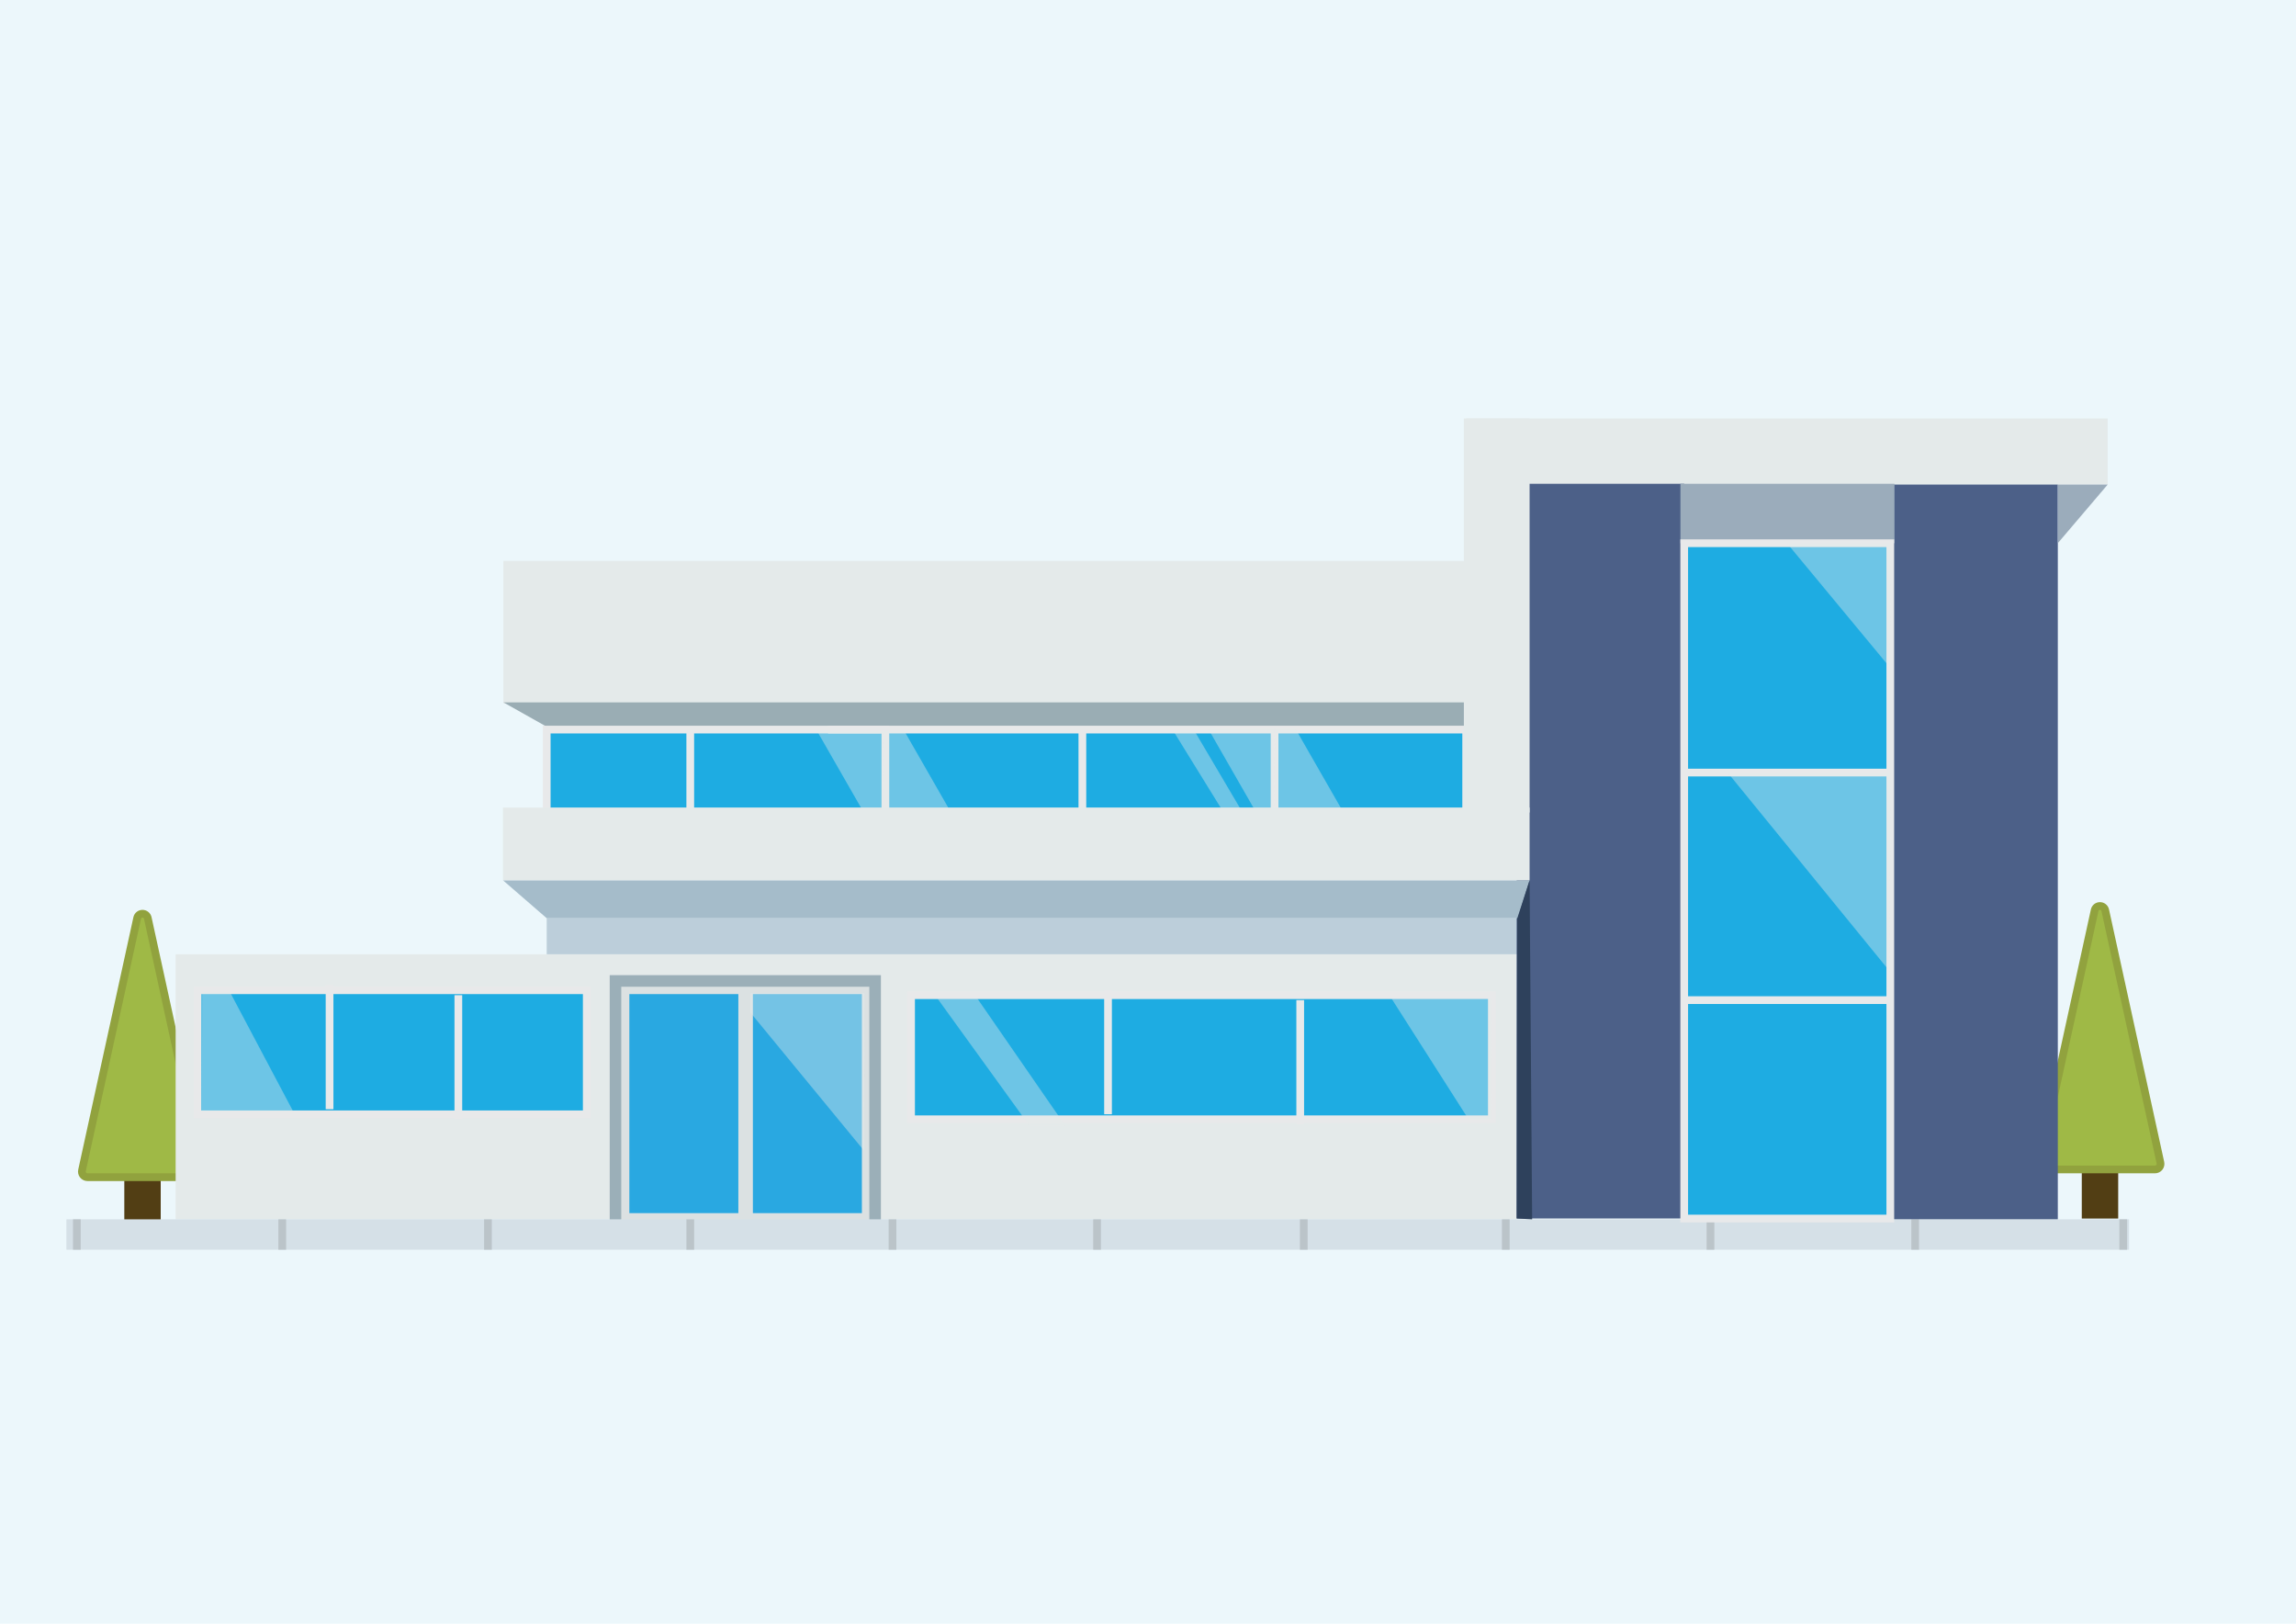
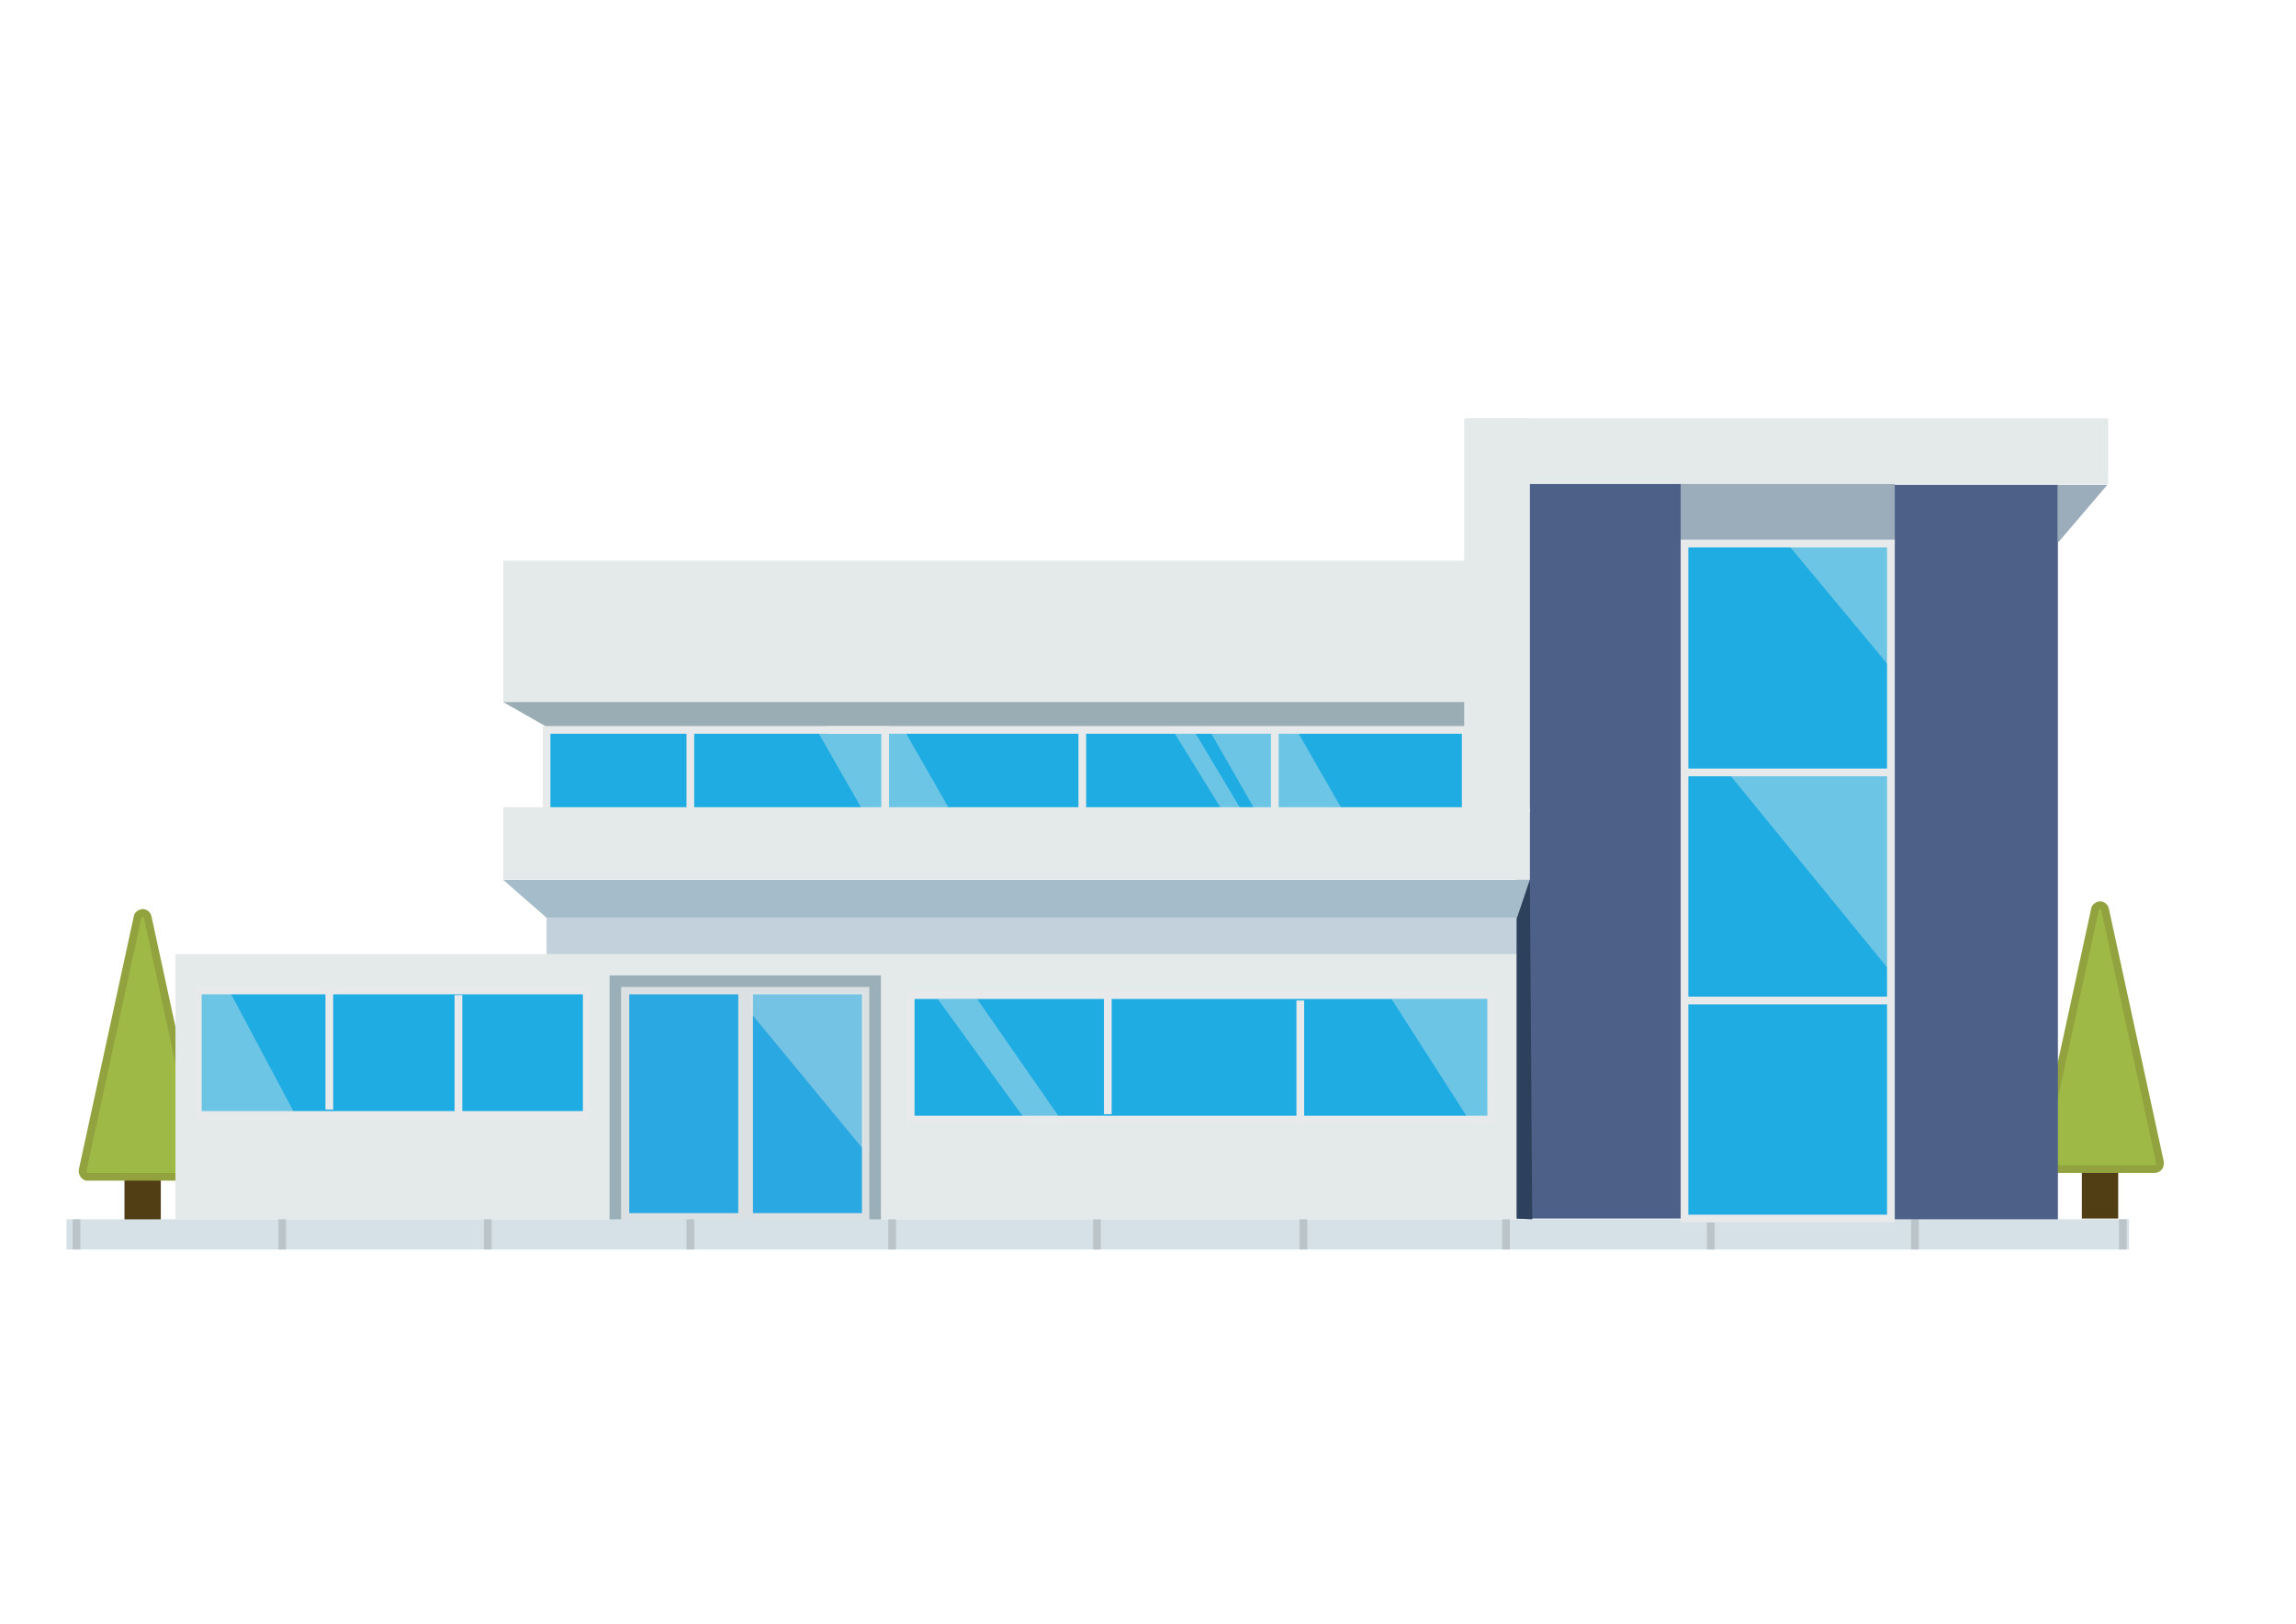
- <svg xmlns="http://www.w3.org/2000/svg" id="Ebene_1" data-name="Ebene 1" viewBox="0 0 297 210">
-   <defs>
-     <style>
-       .cls-1 {
-         fill: #d0ebf6;
-       }
- 
-       .cls-1, .cls-17 {
-         opacity: 0.4;
-       }
- 
-       .cls-2 {
-         fill: #523e14;
-       }
- 
-       .cls-3 {
-         fill: #9fb946;
-         stroke: #91a23e;
-         stroke-linecap: round;
-         stroke-linejoin: round;
-       }
- 
-       .cls-17, .cls-4 {
-         fill: #e4eaea;
-       }
- 
-       .cls-14, .cls-5 {
-         fill: #a5bcca;
-       }
- 
-       .cls-5 {
-         opacity: 0.68;
-       }
- 
-       .cls-6 {
-         fill: #9aadb4;
-       }
- 
-       .cls-7 {
-         fill: #1eace2;
-       }
- 
-       .cls-7, .cls-8 {
-         stroke: #e8e9ea;
-       }
- 
-       .cls-10, .cls-12, .cls-7, .cls-8, .cls-9 {
-         stroke-miterlimit: 10;
-       }
- 
-       .cls-10, .cls-12, .cls-8 {
-         fill: none;
-       }
- 
-       .cls-9 {
-         fill: #29a8e1;
-         stroke: #dbe1e2;
-       }
- 
-       .cls-10 {
-         stroke: #9bafb8;
-         stroke-width: 1.5px;
-       }
- 
-       .cls-11 {
-         fill: #d5e0e7;
-       }
- 
-       .cls-12 {
-         stroke: #bbc4c9;
-       }
- 
-       .cls-13 {
-         fill: #4c6088;
-       }
- 
-       .cls-15 {
-         fill: #9bacbb;
-       }
- 
-       .cls-16 {
-         fill: #2e415c;
-       }
-     </style>
-   </defs>
-   <rect class="cls-1" width="297" height="210" />
+ <svg xmlns="http://www.w3.org/2000/svg" version="1.1" id="Ebene_1" x="0px" y="0px" viewBox="0 0 297 210" style="enable-background:new 0 0 297 210;" xml:space="preserve">
+   <style type="text/css">
+ 	.st0{fill:#523E14;}
+ 	.st1{fill:#9FB946;stroke:#91A23E;stroke-linecap:round;stroke-linejoin:round;}
+ 	.st2{fill:#E4EAEA;}
+ 	.st3{opacity:0.68;fill:#A5BCCA;enable-background:new    ;}
+ 	.st4{fill:#9AADB4;}
+ 	.st5{fill:#1EACE2;stroke:#E8E9EA;stroke-miterlimit:10;}
+ 	.st6{fill:none;stroke:#E8E9EA;stroke-miterlimit:10;}
+ 	.st7{fill:#29A8E1;stroke:#DBE1E2;stroke-miterlimit:10;}
+ 	.st8{fill:none;stroke:#9BAFB8;stroke-width:1.5;stroke-miterlimit:10;}
+ 	.st9{fill:#D5E0E7;}
+ 	.st10{fill:none;stroke:#BBC4C9;stroke-miterlimit:10;}
+ 	.st11{fill:#4C6088;}
+ 	.st12{fill:#A5BCCA;}
+ 	.st13{fill:#9BACBB;}
+ 	.st14{fill:#2E415C;}
+ 	.st15{opacity:0.4;fill:#E4EAEA;enable-background:new    ;}
+ </style>
  <g>
-     <rect class="cls-2" x="16.08" y="152.25" width="4.71" height="6.35" />
-     <path class="cls-3" d="M11.31,152.25H25.55a.72.72,0,0,0,.7-.88l-7.14-32.66a.7.7,0,0,0-1.36,0l-7.14,32.66A.72.72,0,0,0,11.31,152.25Z" />
+     <rect x="16.1" y="152.2" class="st0" width="4.7" height="6.4" />
+     <path class="st1" d="M11.3,152.2h14.2c0.4,0,0.7-0.3,0.7-0.7c0-0.1,0-0.1,0-0.2l-7.1-32.7c-0.1-0.4-0.5-0.6-0.8-0.5   c-0.3,0.1-0.5,0.3-0.5,0.5l-7.1,32.7c-0.1,0.4,0.2,0.8,0.5,0.9C11.2,152.2,11.3,152.2,11.3,152.2z" />
  </g>
  <g>
-     <rect class="cls-2" x="269.29" y="151.25" width="4.71" height="6.35" />
-     <path class="cls-3" d="M264.53,151.25h14.23a.72.72,0,0,0,.7-.88l-7.14-32.66a.7.7,0,0,0-1.36,0l-7.14,32.66A.72.72,0,0,0,264.53,151.25Z" />
+     <rect x="269.3" y="151.2" class="st0" width="4.7" height="6.4" />
+     <path class="st1" d="M264.5,151.2h14.2c0.4,0,0.7-0.3,0.7-0.7c0-0.1,0-0.1,0-0.2l-7.1-32.7c-0.1-0.4-0.5-0.6-0.8-0.5   c-0.3,0.1-0.5,0.3-0.5,0.5l-7.1,32.7c-0.1,0.4,0.2,0.8,0.5,0.9C264.4,151.2,264.5,151.3,264.5,151.2z" />
  </g>
-   <rect class="cls-4" x="22.72" y="123.43" width="175.47" height="34.27" />
-   <rect class="cls-5" x="70.72" y="118.75" width="127.46" height="4.67" />
-   <rect class="cls-4" x="65.12" y="72.54" width="124.55" height="18.43" />
-   <polyline class="cls-6" points="70.72 93.99 189.66 93.99 189.66 90.84 65.12 90.84" />
+   <rect x="22.7" y="123.4" class="st2" width="175.5" height="34.3" />
+   <rect x="70.7" y="118.7" class="st3" width="127.5" height="4.7" />
+   <rect x="65.1" y="72.5" class="st2" width="124.6" height="18.4" />
+   <polyline class="st4" points="70.7,94 189.7,94 189.7,90.8 65.1,90.8 " />
  <g>
-     <rect class="cls-7" x="70.72" y="94.36" width="118.94" height="10.64" />
-     <line class="cls-8" x1="89.29" y1="105" x2="89.29" y2="94.36" />
-     <polyline class="cls-8" points="107.12 94.36 114.53 94.36 114.53 105" />
-     <line class="cls-8" x1="140.01" y1="105" x2="140.01" y2="94.36" />
-     <line class="cls-8" x1="164.87" y1="105" x2="164.87" y2="94.36" />
+     <rect x="70.7" y="94.4" class="st5" width="118.9" height="10.6" />
+     <line class="st6" x1="89.3" y1="105" x2="89.3" y2="94.4" />
+     <polyline class="st6" points="107.1,94.4 114.5,94.4 114.5,105  " />
+     <line class="st6" x1="140" y1="105" x2="140" y2="94.4" />
+     <line class="st6" x1="164.9" y1="105" x2="164.9" y2="94.4" />
  </g>
  <g>
-     <rect class="cls-7" x="117.85" y="128.71" width="75.13" height="16.05" />
-     <line class="cls-8" x1="143.33" y1="144.11" x2="143.33" y2="128.06" />
-     <line class="cls-8" x1="168.19" y1="145.4" x2="168.19" y2="129.35" />
+     <rect x="117.8" y="128.7" class="st5" width="75.1" height="16.1" />
+     <line class="st6" x1="143.3" y1="144.1" x2="143.3" y2="128.1" />
+     <line class="st6" x1="168.2" y1="145.4" x2="168.2" y2="129.4" />
  </g>
  <g>
-     <rect class="cls-7" x="25.56" y="128.07" width="50.34" height="16.05" />
-     <line class="cls-8" x1="42.63" y1="143.46" x2="42.63" y2="127.41" />
-     <line class="cls-8" x1="59.29" y1="144.75" x2="59.29" y2="128.71" />
+     <rect x="25.6" y="128.1" class="st5" width="50.3" height="16.1" />
+     <line class="st6" x1="42.6" y1="143.5" x2="42.6" y2="127.4" />
+     <line class="st6" x1="59.3" y1="144.8" x2="59.3" y2="128.7" />
  </g>
-   <rect class="cls-4" x="189.66" y="54.13" width="82.98" height="8.54" />
+   <rect x="189.7" y="54.1" class="st2" width="83" height="8.5" />
  <g>
-     <rect class="cls-9" x="96.89" y="128.07" width="15.1" height="29.33" />
-     <rect class="cls-9" x="80.91" y="128.07" width="15.1" height="29.33" />
+     <rect x="96.9" y="128.1" class="st7" width="15.1" height="29.3" />
+     <rect x="80.9" y="128.1" class="st7" width="15.1" height="29.3" />
  </g>
-   <rect class="cls-10" x="79.62" y="126.87" width="33.58" height="32.26" />
+   <rect x="79.6" y="126.9" class="st8" width="33.6" height="32.3" />
  <g>
-     <rect class="cls-11" x="8.59" y="157.7" width="266.81" height="3.93" />
-     <line class="cls-12" x1="9.94" y1="157.7" x2="9.94" y2="161.63" />
-     <line class="cls-12" x1="36.51" y1="157.7" x2="36.51" y2="161.63" />
-     <line class="cls-12" x1="63.12" y1="157.7" x2="63.12" y2="161.63" />
-     <line class="cls-12" x1="89.29" y1="157.7" x2="89.29" y2="161.63" />
-     <line class="cls-12" x1="115.45" y1="157.7" x2="115.45" y2="161.63" />
-     <line class="cls-12" x1="141.91" y1="157.7" x2="141.91" y2="161.63" />
-     <line class="cls-12" x1="168.65" y1="157.7" x2="168.65" y2="161.63" />
-     <line class="cls-12" x1="194.78" y1="157.7" x2="194.78" y2="161.63" />
-     <line class="cls-12" x1="221.26" y1="157.7" x2="221.26" y2="161.63" />
-     <line class="cls-12" x1="247.74" y1="157.7" x2="247.74" y2="161.63" />
-     <line class="cls-12" x1="274.65" y1="157.7" x2="274.65" y2="161.63" />
+     <rect x="8.6" y="157.7" class="st9" width="266.8" height="3.9" />
+     <line class="st10" x1="9.9" y1="157.7" x2="9.9" y2="161.6" />
+     <line class="st10" x1="36.5" y1="157.7" x2="36.5" y2="161.6" />
+     <line class="st10" x1="63.1" y1="157.7" x2="63.1" y2="161.6" />
+     <line class="st10" x1="89.3" y1="157.7" x2="89.3" y2="161.6" />
+     <line class="st10" x1="115.4" y1="157.7" x2="115.4" y2="161.6" />
+     <line class="st10" x1="141.9" y1="157.7" x2="141.9" y2="161.6" />
+     <line class="st10" x1="168.6" y1="157.7" x2="168.6" y2="161.6" />
+     <line class="st10" x1="194.8" y1="157.7" x2="194.8" y2="161.6" />
+     <line class="st10" x1="221.3" y1="157.7" x2="221.3" y2="161.6" />
+     <line class="st10" x1="247.7" y1="157.7" x2="247.7" y2="161.6" />
+     <line class="st10" x1="274.6" y1="157.7" x2="274.6" y2="161.6" />
  </g>
-   <rect class="cls-13" x="244.52" y="62.67" width="21.67" height="95.02" />
-   <rect class="cls-13" x="196.19" y="62.57" width="21.67" height="95.02" />
-   <polygon class="cls-14" points="65.06 113.85 197.86 113.85 196.34 118.75 70.71 118.75 65.06 113.85" />
-   <rect class="cls-4" x="189.36" y="54.13" width="8.5" height="50.96" />
-   <rect class="cls-4" x="65.06" y="104.45" width="132.8" height="9.4" />
-   <polygon class="cls-15" points="266.19 62.67 272.64 62.67 266.19 70.25 266.19 62.67" />
-   <rect class="cls-15" x="217.37" y="62.57" width="27.69" height="7.69" />
+   <rect x="244.5" y="62.7" class="st11" width="21.7" height="95" />
+   <rect x="196.2" y="62.6" class="st11" width="21.7" height="95" />
+   <polygon class="st12" points="65.1,113.8 197.9,113.8 196.3,118.7 70.7,118.7 " />
+   <rect x="189.4" y="54.1" class="st2" width="8.5" height="51" />
+   <rect x="65.1" y="104.4" class="st2" width="132.8" height="9.4" />
+   <polygon class="st13" points="266.2,62.7 272.6,62.7 266.2,70.2 " />
+   <rect x="217.4" y="62.6" class="st13" width="27.7" height="7.7" />
  <g>
-     <rect class="cls-7" x="187.52" y="100.59" width="87.34" height="26.66" transform="translate(345.11 -117.26) rotate(90)" />
-     <line class="cls-8" x1="217.88" y1="99.92" x2="244.54" y2="99.92" />
-     <line class="cls-8" x1="217.82" y1="129.35" x2="244.48" y2="129.35" />
+     <rect x="217.9" y="70.3" class="st5" width="26.7" height="87.3" />
+     <line class="st6" x1="217.9" y1="99.9" x2="244.5" y2="99.9" />
+     <line class="st6" x1="217.8" y1="129.4" x2="244.5" y2="129.4" />
  </g>
-   <polygon class="cls-16" points="196.19 157.59 198.19 157.7 197.86 113.85 196.25 118.83 196.19 157.59" />
-   <polygon class="cls-17" points="231.15 70.25 244.52 70.25 244.48 86.33 231.15 70.25" />
-   <polygon class="cls-17" points="105.67 94.51 114.27 94.51 114.25 104.85 111.6 104.85 105.67 94.51" />
-   <polygon class="cls-17" points="180.01 129.16 192.98 129.16 192.95 144.76 189.96 144.76 180.01 129.16" />
-   <polygon class="cls-17" points="97.07 128.44 111.81 128.44 111.78 148.84 97.07 130.96 97.07 128.44" />
-   <polygon class="cls-17" points="223.48 99.92 244.52 99.92 244.46 125.64 223.48 99.92" />
-   <polygon class="cls-17" points="122.89 104.85 114.29 104.85 114.31 94.51 116.96 94.51 122.89 104.85" />
-   <polygon class="cls-17" points="37.95 143.79 26.12 143.79 26.15 128.39 29.79 128.39 37.95 143.79" />
-   <polygon class="cls-17" points="156.26 94.21 164.86 94.21 164.84 104.55 162.19 104.55 156.26 94.21" />
-   <polygon class="cls-17" points="173.48 104.55 164.88 104.55 164.9 94.21 167.55 94.21 173.48 104.55" />
-   <polygon class="cls-17" points="151.8 94.58 154.54 94.58 160.56 104.78 158.1 104.78 151.8 94.58" />
-   <polygon class="cls-17" points="121.28 129.16 126.44 129.16 137.8 145.59 133.16 145.59 121.28 129.16" />
+   <polygon class="st14" points="196.2,157.6 198.2,157.7 197.9,113.8 196.2,118.8 " />
+   <polygon class="st15" points="231.1,70.2 244.5,70.2 244.5,86.3 " />
+   <polygon class="st15" points="105.7,94.5 114.3,94.5 114.2,104.8 111.6,104.8 " />
+   <polygon class="st15" points="180,129.2 193,129.2 192.9,144.8 190,144.8 " />
+   <polygon class="st15" points="97.1,128.4 111.8,128.4 111.8,148.8 97.1,131 " />
+   <polygon class="st15" points="223.5,99.9 244.5,99.9 244.5,125.6 " />
+   <polygon class="st15" points="122.9,104.8 114.3,104.8 114.3,94.5 117,94.5 " />
+   <polygon class="st15" points="38,143.8 26.1,143.8 26.1,128.4 29.8,128.4 " />
+   <polygon class="st15" points="156.3,94.2 164.9,94.2 164.8,104.5 162.2,104.5 " />
+   <polygon class="st15" points="173.5,104.5 164.9,104.5 164.9,94.2 167.6,94.2 " />
+   <polygon class="st15" points="151.8,94.6 154.5,94.6 160.6,104.8 158.1,104.8 " />
+   <polygon class="st15" points="121.3,129.2 126.4,129.2 137.8,145.6 133.2,145.6 " />
</svg>
